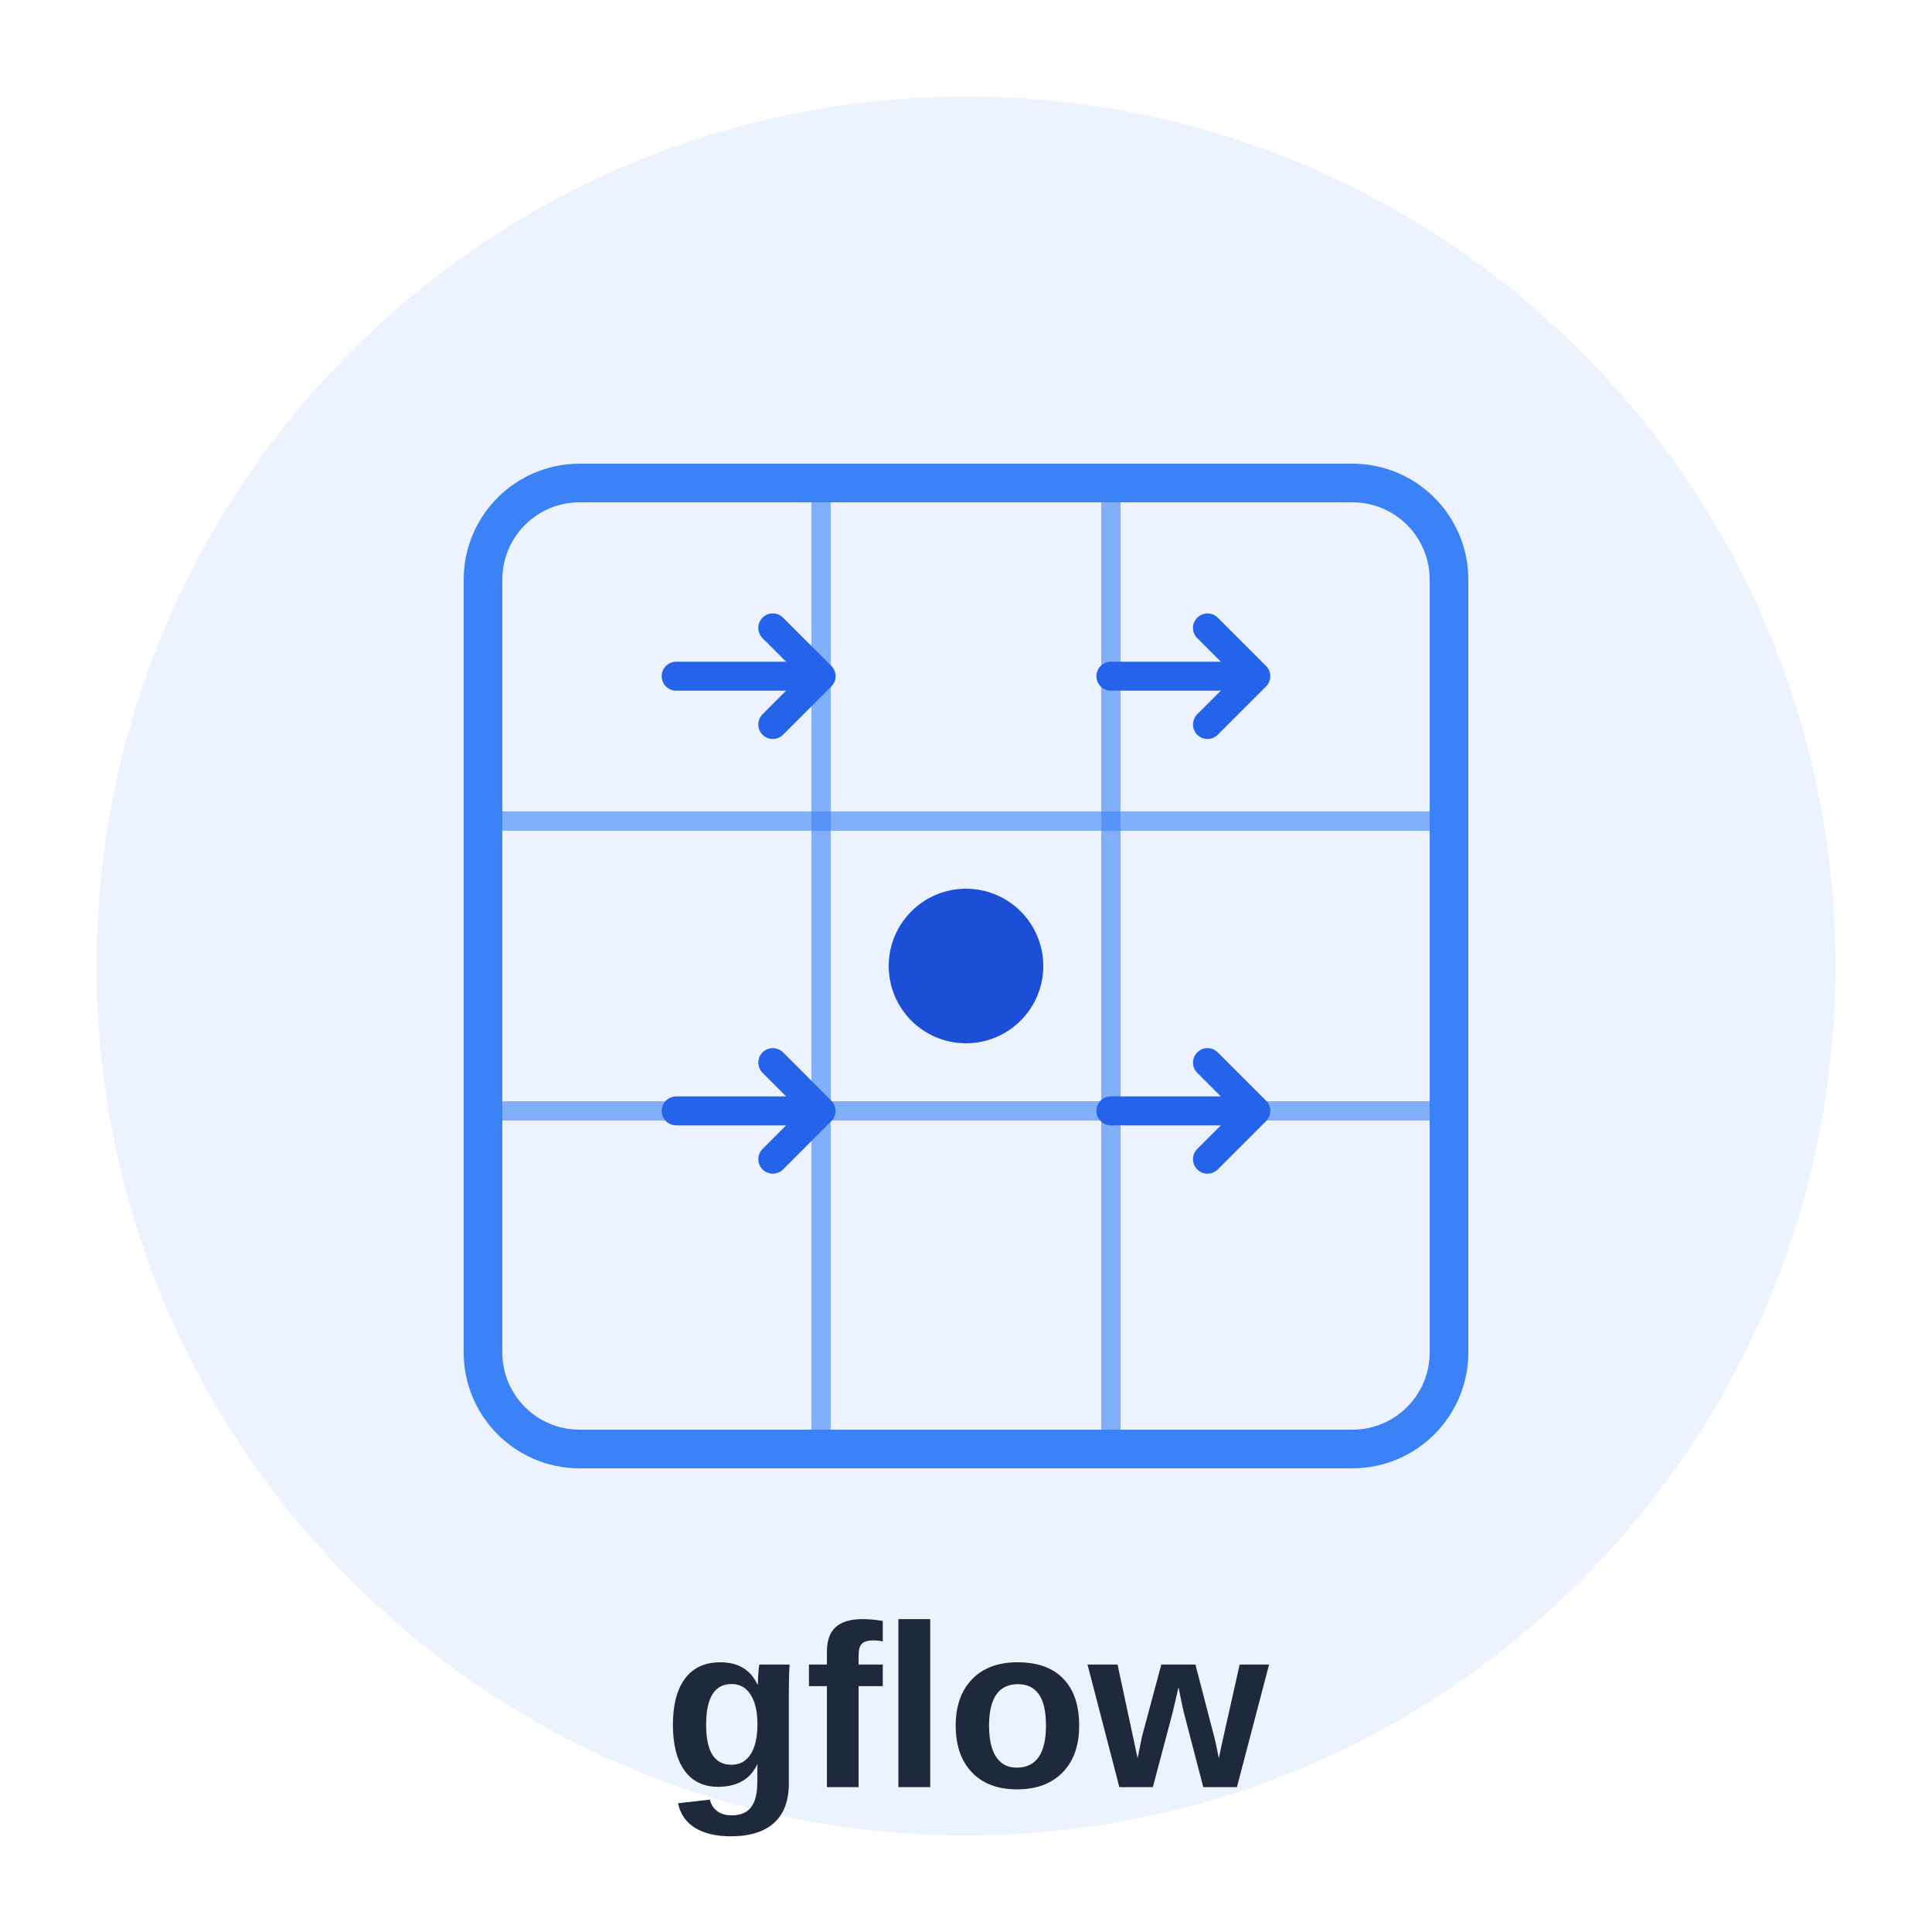
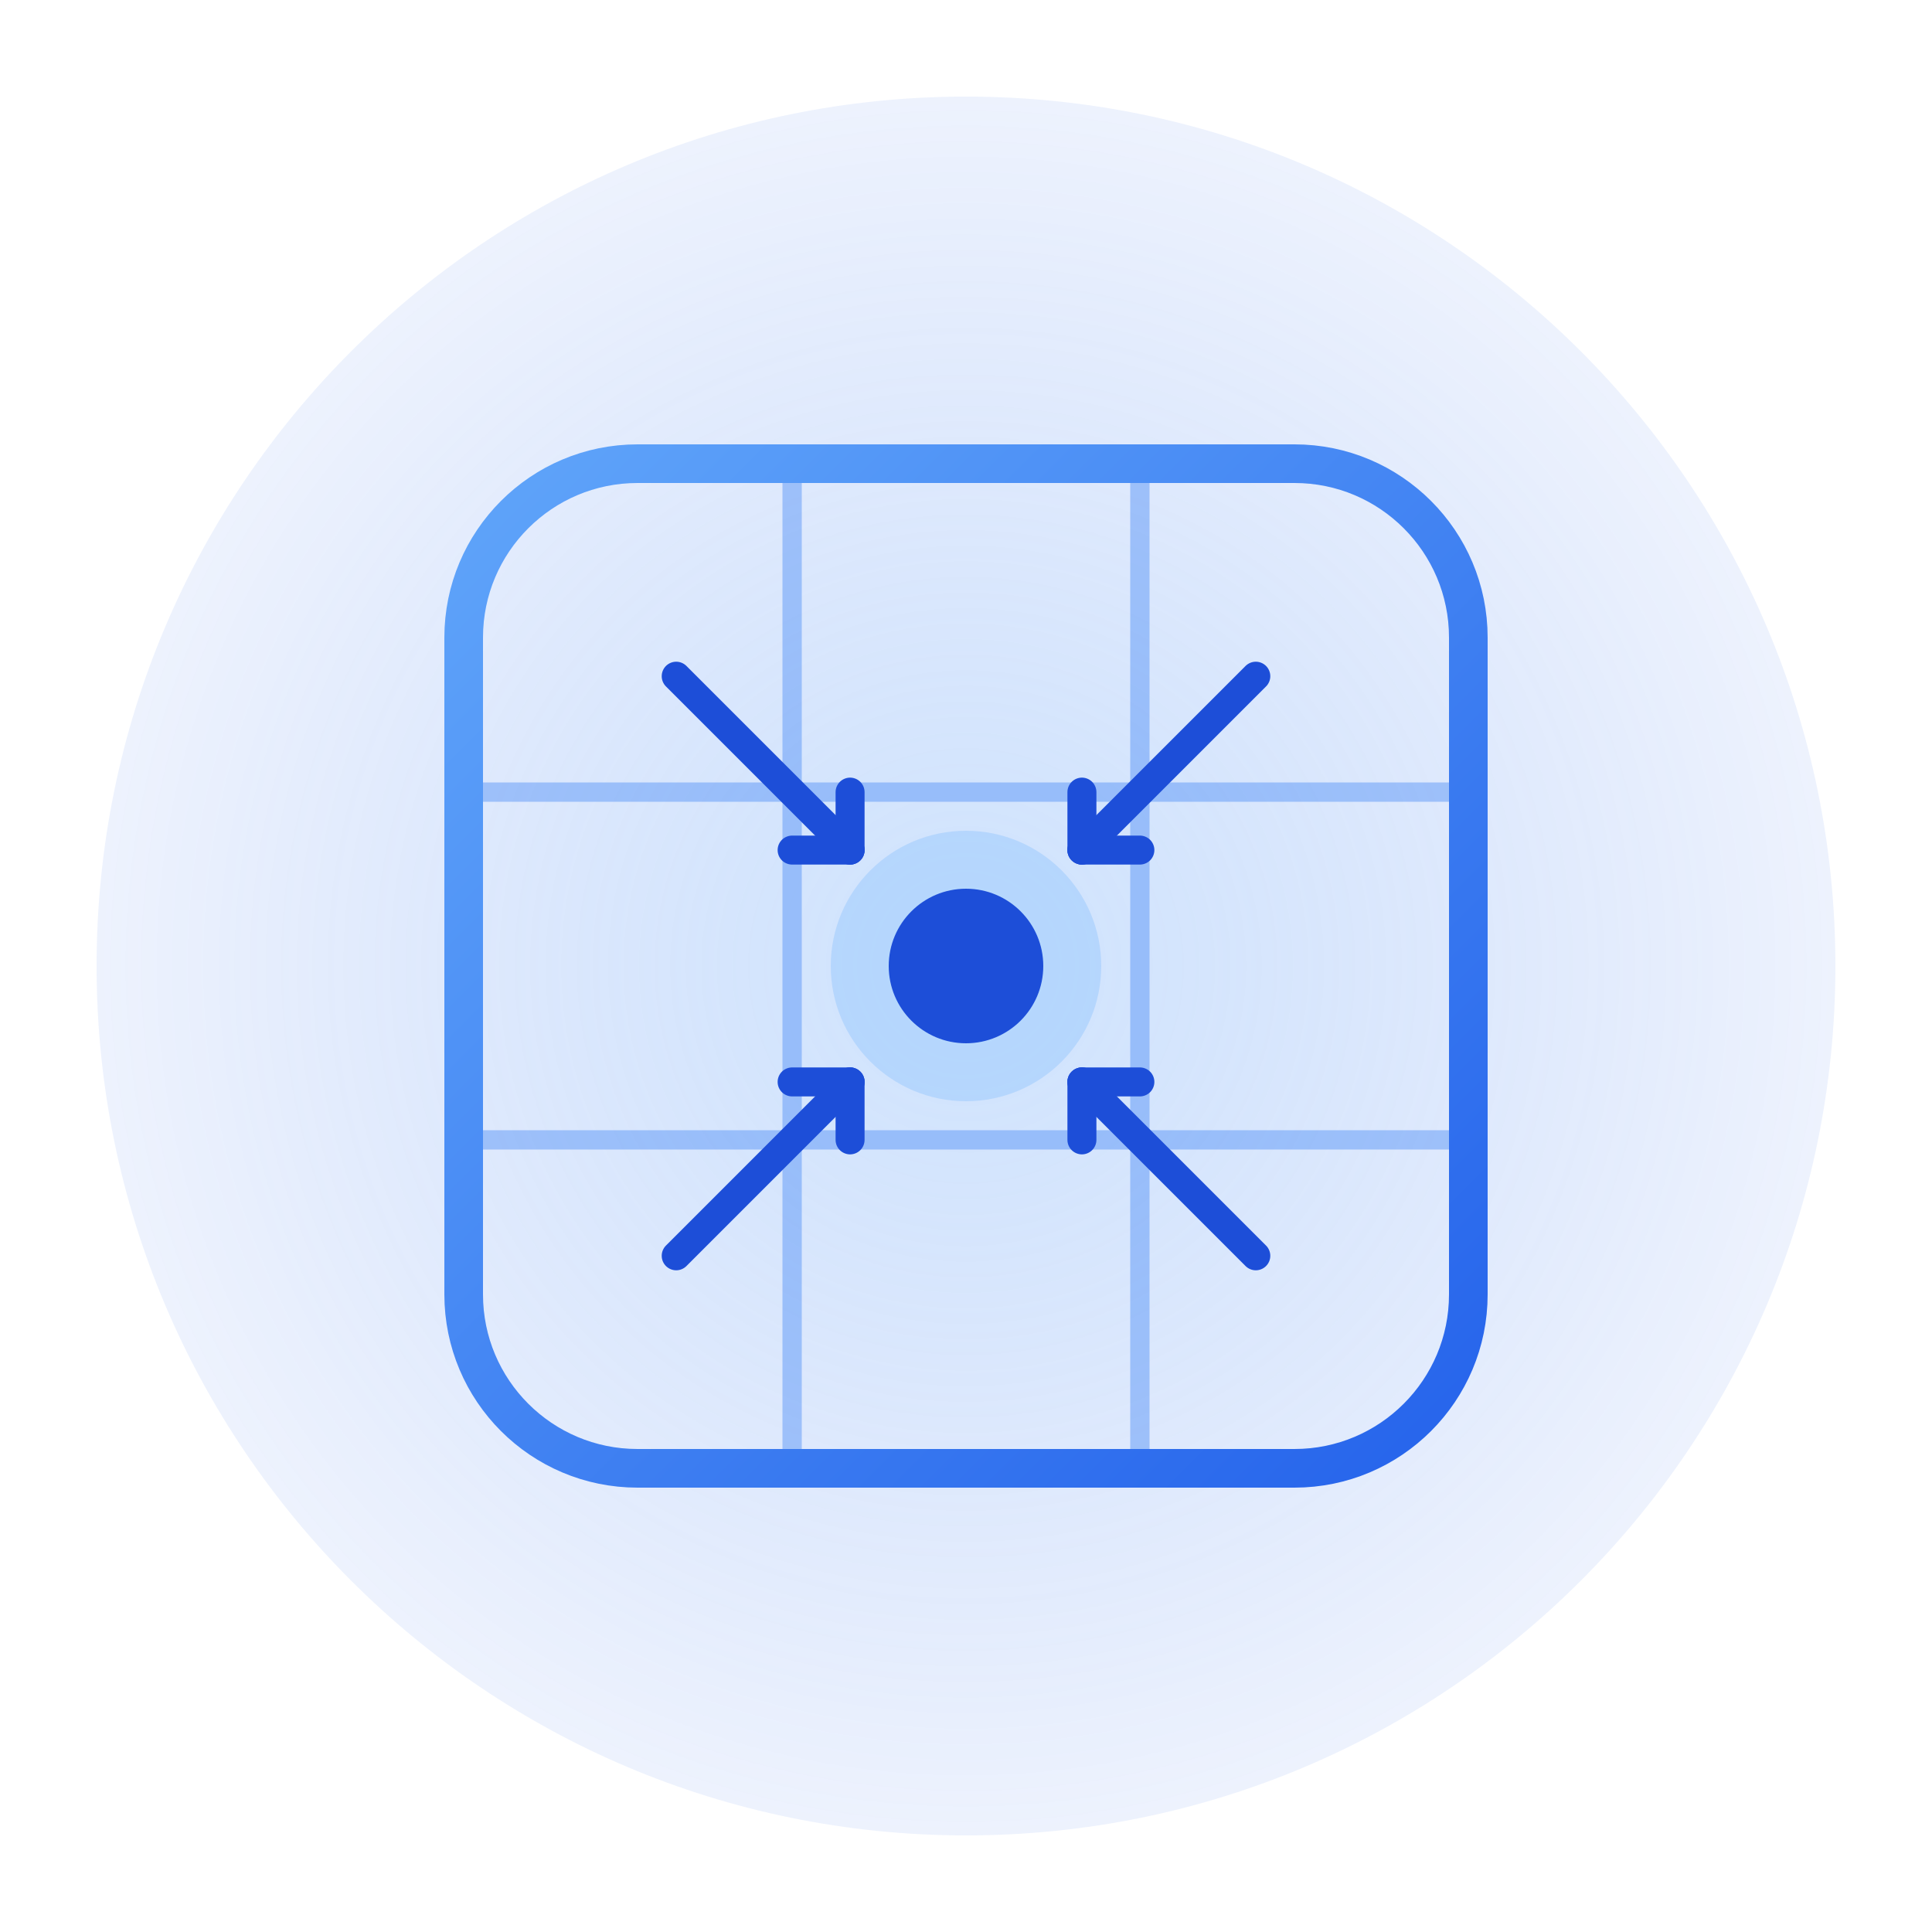
- <svg xmlns="http://www.w3.org/2000/svg" viewBox="0 0 200 200" width="200" height="200">
-   <circle cx="100" cy="100" r="90" fill="#3b82f6" opacity="0.1" />
-   <g transform="translate(100, 100)">
-     <rect x="-50" y="-50" width="100" height="100" rx="10" fill="none" stroke="#3b82f6" stroke-width="4" />
-     <line x1="-50" y1="-15" x2="50" y2="-15" stroke="#3b82f6" stroke-width="2" opacity="0.6" />
-     <line x1="-50" y1="15" x2="50" y2="15" stroke="#3b82f6" stroke-width="2" opacity="0.6" />
-     <line x1="-15" y1="-50" x2="-15" y2="50" stroke="#3b82f6" stroke-width="2" opacity="0.6" />
-     <line x1="15" y1="-50" x2="15" y2="50" stroke="#3b82f6" stroke-width="2" opacity="0.6" />
-     <g transform="translate(-30, -30)">
-       <path d="M 0 0 L 15 0 L 10 -5 M 15 0 L 10 5" fill="none" stroke="#2563eb" stroke-width="3" stroke-linecap="round" stroke-linejoin="round" />
+ <svg xmlns="http://www.w3.org/2000/svg" viewBox="0 0 200 200">
+   <defs>
+     <radialGradient id="bgGlow" cx="50%" cy="50%" r="50%">
+       <stop offset="0%" stop-color="#60a5fa" stop-opacity="0.3" />
+       <stop offset="100%" stop-color="#2563eb" stop-opacity="0.08" />
+     </radialGradient>
+     <linearGradient id="mainStroke" x1="0%" y1="0%" x2="100%" y2="100%">
+       <stop offset="0%" stop-color="#60a5fa" />
+       <stop offset="100%" stop-color="#2563eb" />
+     </linearGradient>
+   </defs>
+   <circle cx="100" cy="100" r="90" fill="url(#bgGlow)" />
+   <g transform="translate(100,100)">
+     <rect x="-52" y="-52" width="104" height="104" rx="18" fill="none" stroke="url(#mainStroke)" stroke-width="4" />
+     <g stroke="#3b82f6" stroke-width="2" opacity="0.4">
+       <line x1="-50" y1="-18" x2="50" y2="-18" />
+       <line x1="-50" y1="18" x2="50" y2="18" />
+       <line x1="-18" y1="-50" x2="-18" y2="50" />
+       <line x1="18" y1="-50" x2="18" y2="50" />
    </g>
-     <g transform="translate(15, -30)">
-       <path d="M 0 0 L 15 0 L 10 -5 M 15 0 L 10 5" fill="none" stroke="#2563eb" stroke-width="3" stroke-linecap="round" stroke-linejoin="round" />
+     <g stroke="#1d4ed8" stroke-width="3" stroke-linecap="round" stroke-linejoin="round">
+       <path d="M -30 -30 L -12 -12" />
+       <path d="M -12 -12 l -6 0" />
+       <path d="M -12 -12 l 0 -6" />
+       <path d="M 30 -30 L 12 -12" />
+       <path d="M 12 -12 l 6 0" />
+       <path d="M 12 -12 l 0 -6" />
+       <path d="M -30 30 L -12 12" />
+       <path d="M -12 12 l -6 0" />
+       <path d="M -12 12 l 0 6" />
+       <path d="M 30 30 L 12 12" />
+       <path d="M 12 12 l 6 0" />
+       <path d="M 12 12 l 0 6" />
    </g>
-     <g transform="translate(-30, 15)">
-       <path d="M 0 0 L 15 0 L 10 -5 M 15 0 L 10 5" fill="none" stroke="#2563eb" stroke-width="3" stroke-linecap="round" stroke-linejoin="round" />
-     </g>
-     <g transform="translate(15, 15)">
-       <path d="M 0 0 L 15 0 L 10 -5 M 15 0 L 10 5" fill="none" stroke="#2563eb" stroke-width="3" stroke-linecap="round" stroke-linejoin="round" />
-     </g>
+     <circle cx="0" cy="0" r="14" fill="#93c5fd" opacity="0.45" />
    <circle cx="0" cy="0" r="8" fill="#1d4ed8" />
  </g>
-   <text x="100" y="185" font-family="Arial, sans-serif" font-size="24" font-weight="bold" fill="#1e293b" text-anchor="middle">gflow</text>
</svg>
